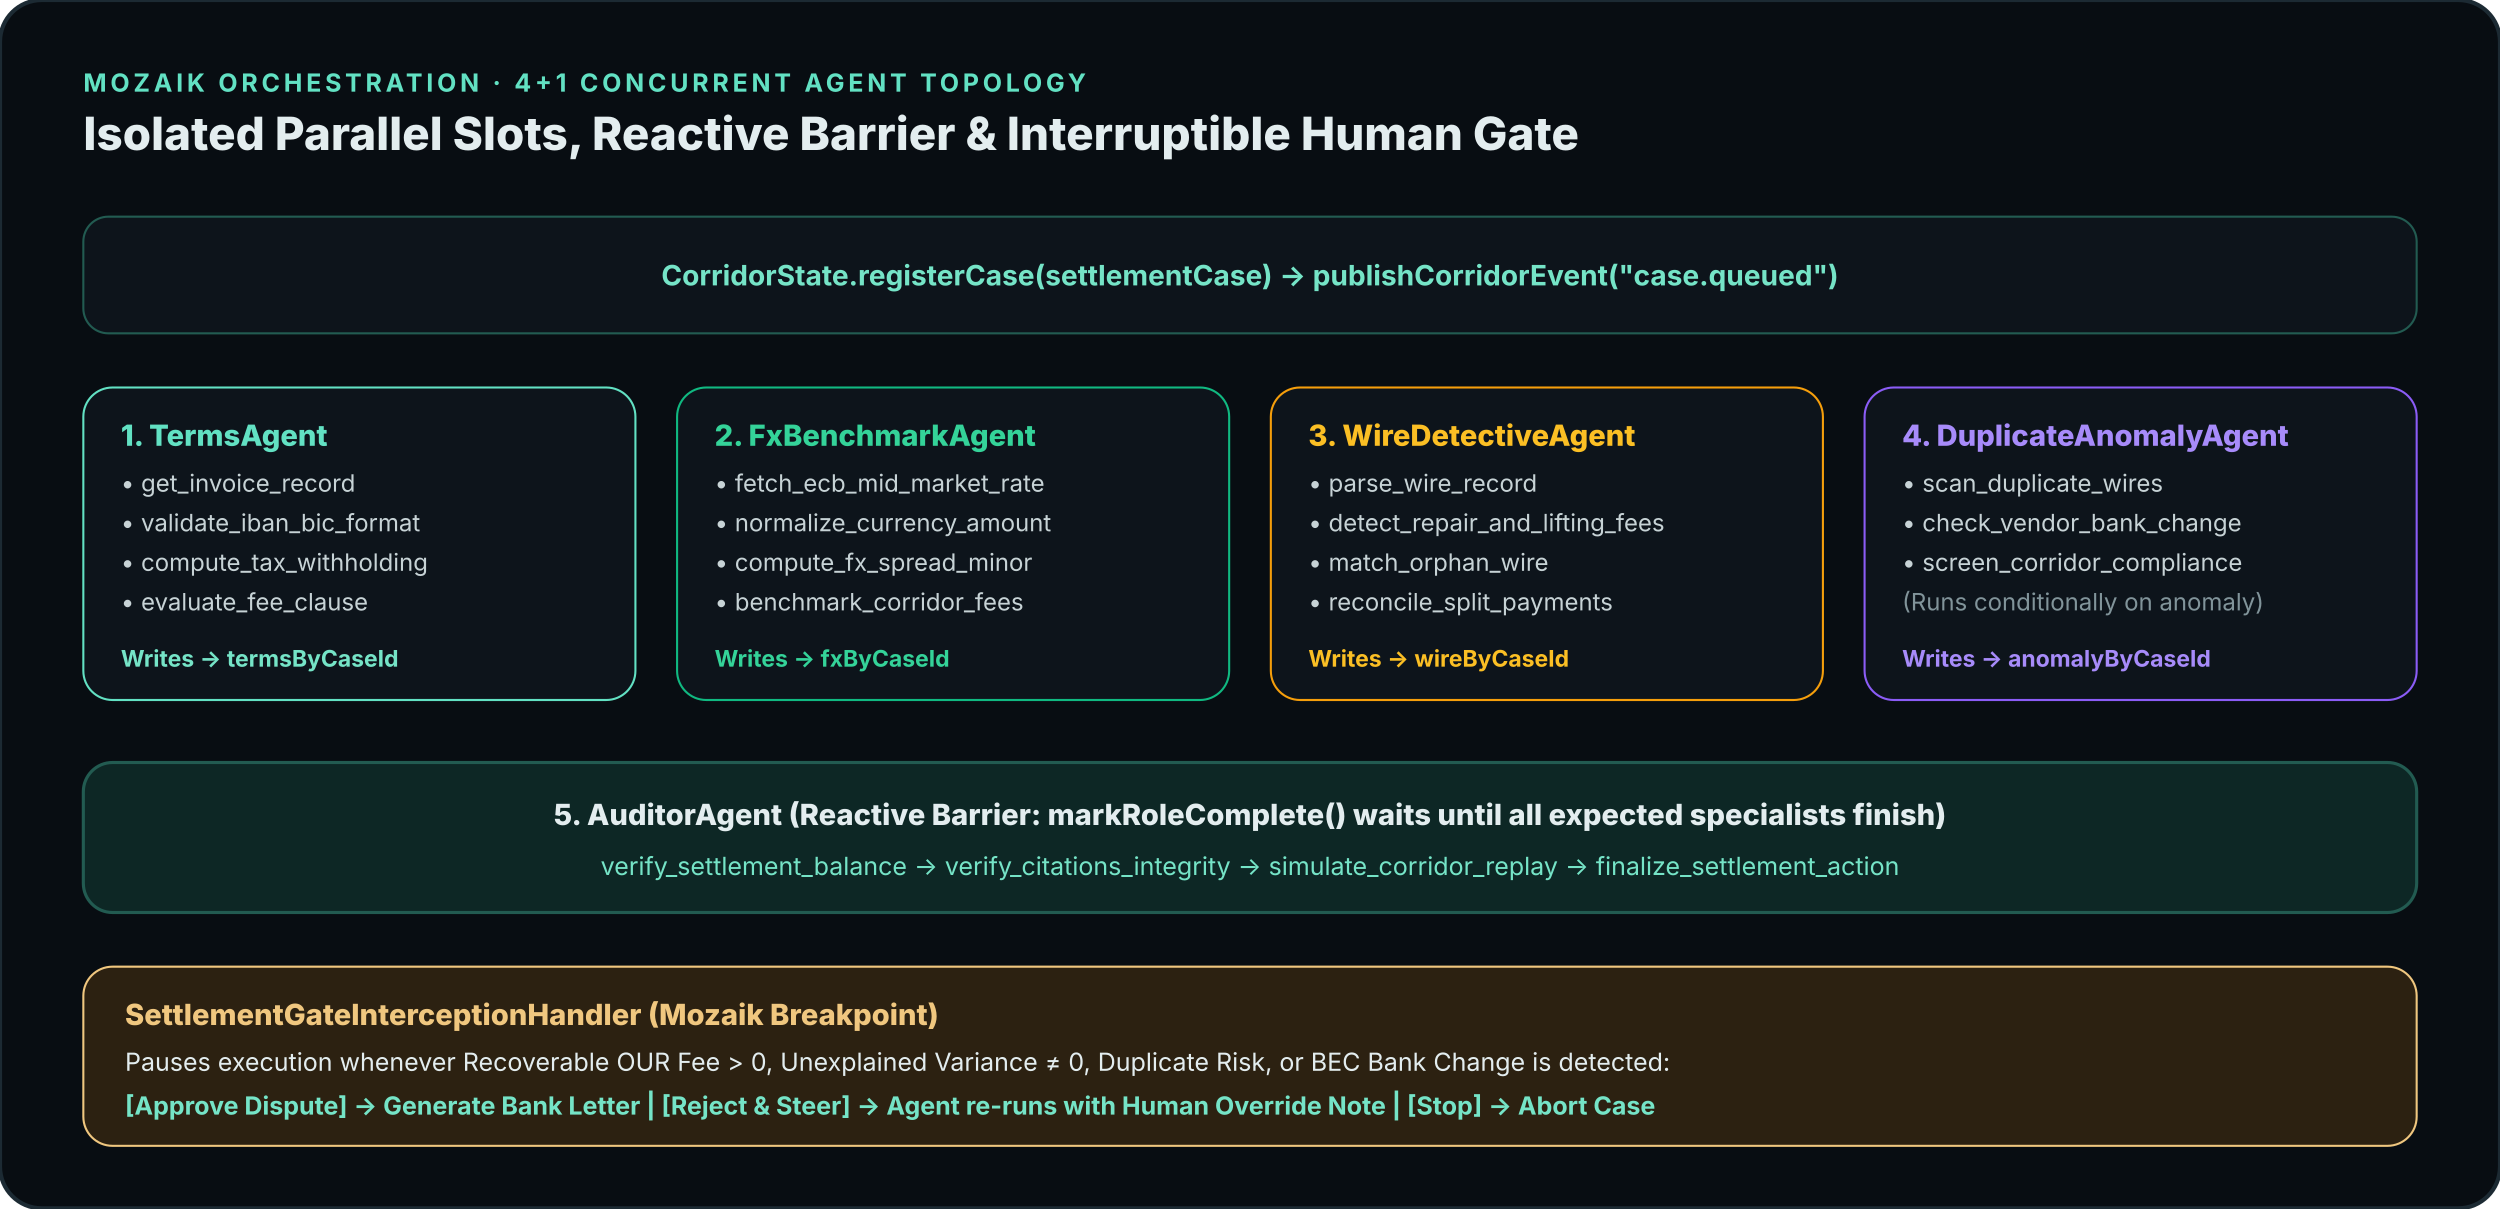
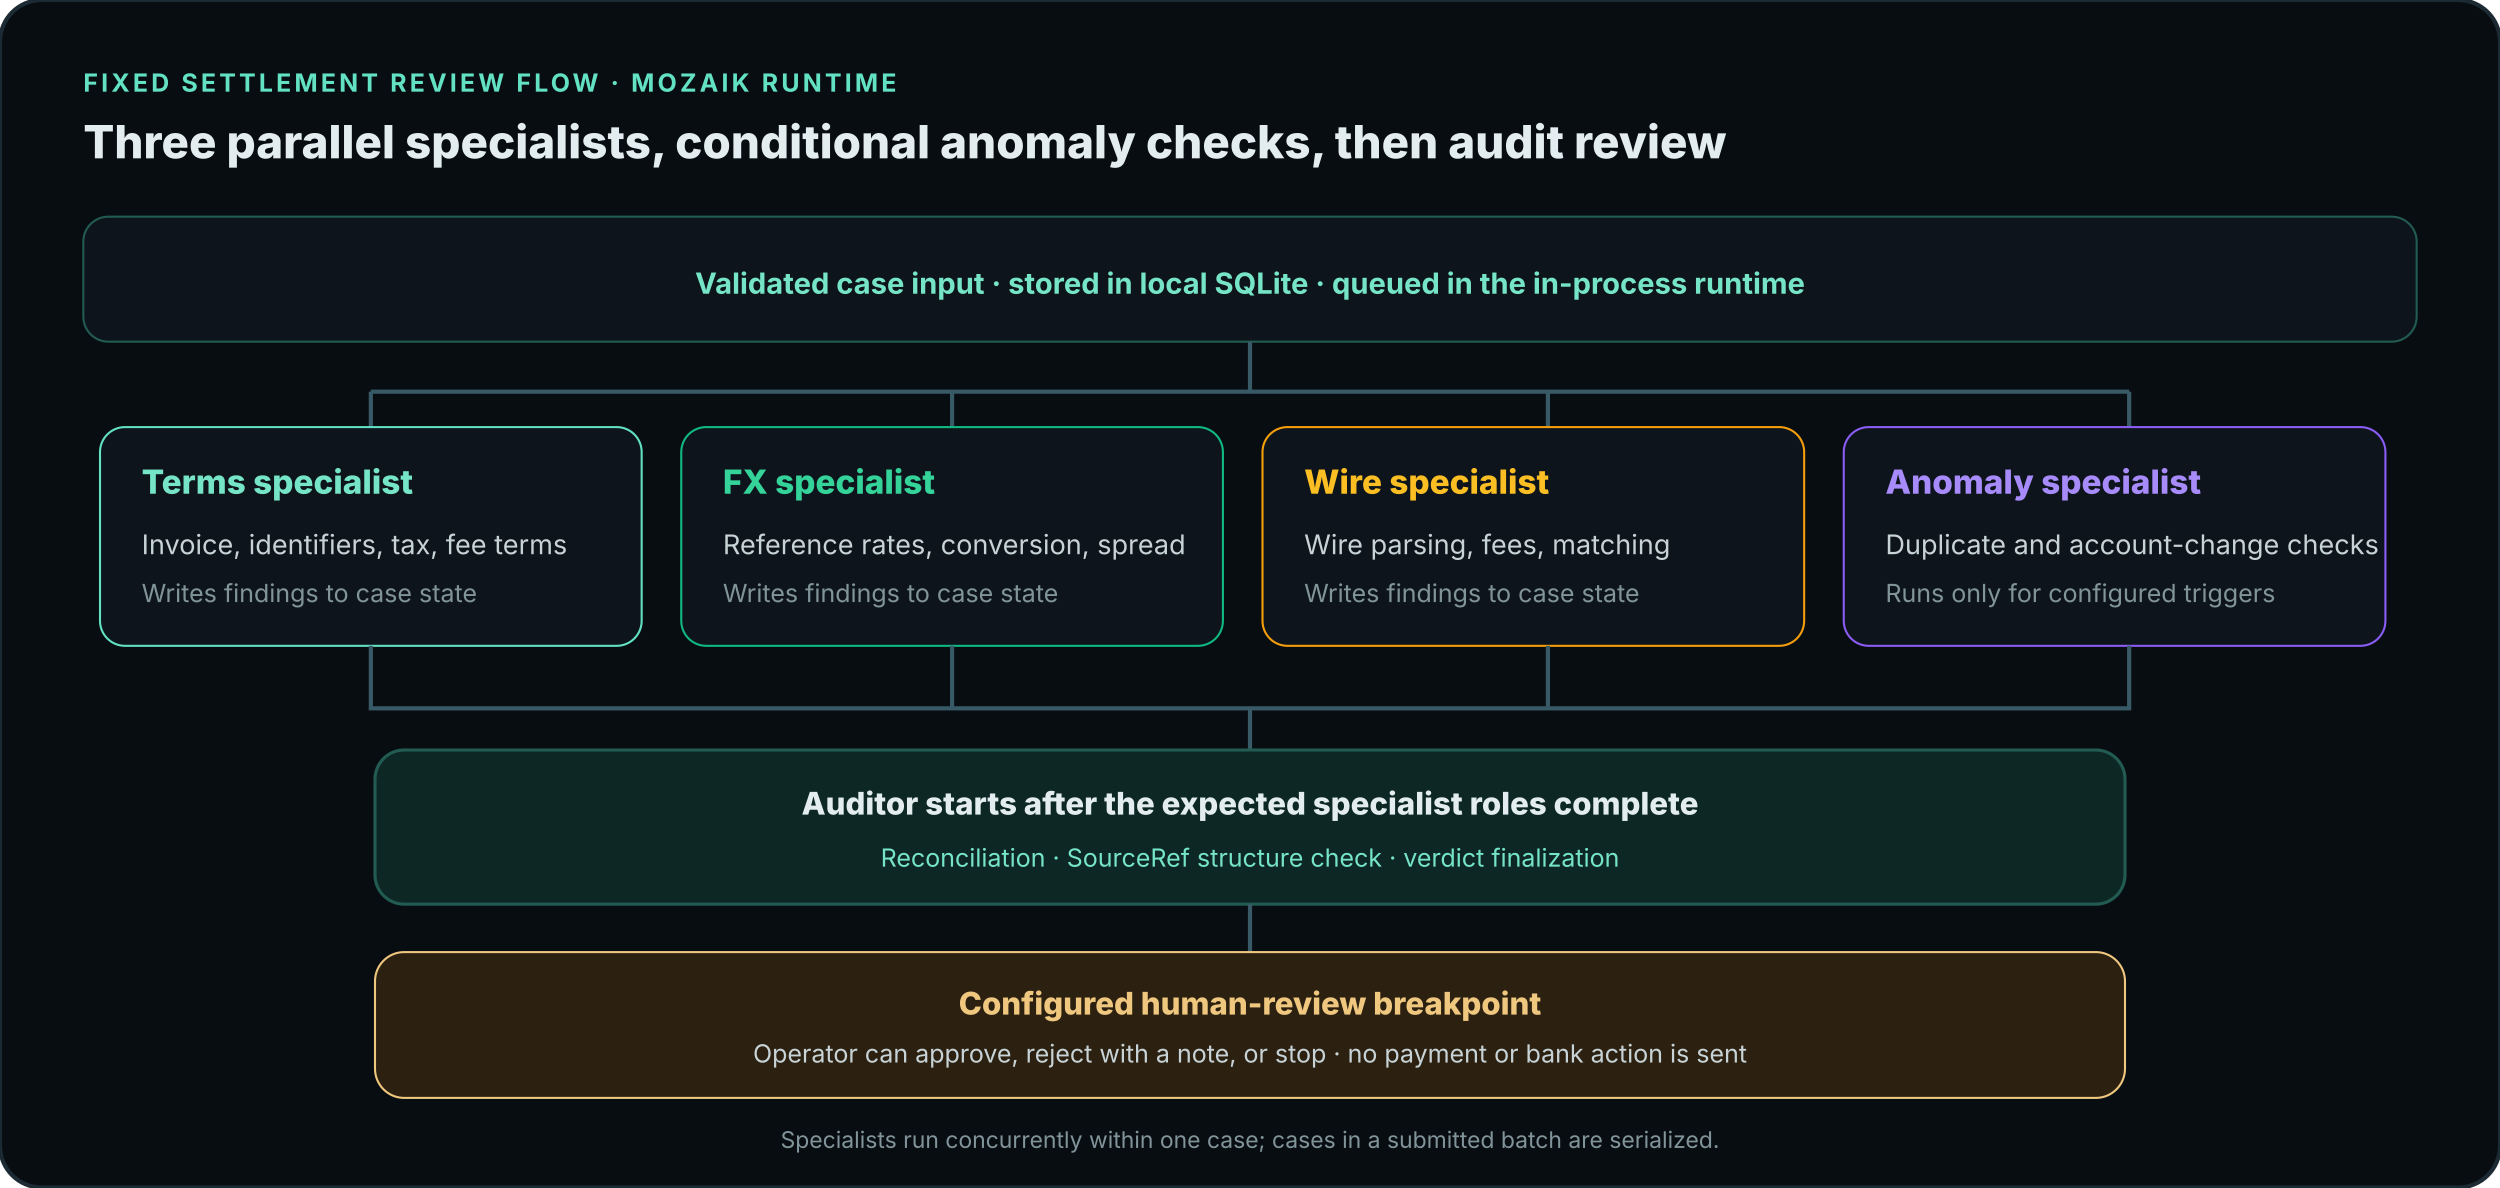
- <svg xmlns="http://www.w3.org/2000/svg" viewBox="0 0 1200 580" width="1200" height="580" font-family="Inter, Segoe UI, system-ui, sans-serif">
-   <rect width="1200" height="580" rx="20" fill="#080d12" stroke="#1c2a33" stroke-width="2" />
-   <text x="40" y="44" fill="#62e1c3" font-size="12" font-weight="700" letter-spacing="1.8">MOZAIK ORCHESTRATION · 4+1 CONCURRENT AGENT TOPOLOGY</text>
-   <text x="40" y="72" fill="#e3edef" font-size="22" font-weight="800">Isolated Parallel Slots, Reactive Barrier &amp; Interruptible Human Gate</text>
-   <rect x="40" y="104" width="1120" height="56" rx="12" fill="#0d141b" stroke="#225b51" />
-   <text x="600" y="137" text-anchor="middle" fill="#75e4c7" font-size="13.5" font-weight="700">
-     CorridorState.registerCase(settlementCase) → publishCorridorEvent("case.queued")
-   </text>
-   <rect x="40" y="186" width="265" height="150" rx="14" fill="#0d141b" stroke="#62e1c3" />
-   <text x="58" y="214" fill="#62e1c3" font-size="14" font-weight="800">1. TermsAgent</text>
-   <text x="58" y="236" fill="#c7d3d6" font-size="11.5">• get_invoice_record</text>
-   <text x="58" y="255" fill="#c7d3d6" font-size="11.5">• validate_iban_bic_format</text>
-   <text x="58" y="274" fill="#c7d3d6" font-size="11.5">• compute_tax_withholding</text>
-   <text x="58" y="293" fill="#c7d3d6" font-size="11.5">• evaluate_fee_clause</text>
-   <text x="58" y="320" fill="#75e4c7" font-size="11" font-weight="700">Writes → termsByCaseId</text>
-   <rect x="325" y="186" width="265" height="150" rx="14" fill="#0d141b" stroke="#10b981" />
-   <text x="343" y="214" fill="#34d399" font-size="14" font-weight="800">2. FxBenchmarkAgent</text>
-   <text x="343" y="236" fill="#c7d3d6" font-size="11.5">• fetch_ecb_mid_market_rate</text>
-   <text x="343" y="255" fill="#c7d3d6" font-size="11.5">• normalize_currency_amount</text>
-   <text x="343" y="274" fill="#c7d3d6" font-size="11.5">• compute_fx_spread_minor</text>
-   <text x="343" y="293" fill="#c7d3d6" font-size="11.5">• benchmark_corridor_fees</text>
-   <text x="343" y="320" fill="#34d399" font-size="11" font-weight="700">Writes → fxByCaseId</text>
-   <rect x="610" y="186" width="265" height="150" rx="14" fill="#0d141b" stroke="#f59e0b" />
-   <text x="628" y="214" fill="#fbbf24" font-size="14" font-weight="800">3. WireDetectiveAgent</text>
-   <text x="628" y="236" fill="#c7d3d6" font-size="11.5">• parse_wire_record</text>
-   <text x="628" y="255" fill="#c7d3d6" font-size="11.5">• detect_repair_and_lifting_fees</text>
-   <text x="628" y="274" fill="#c7d3d6" font-size="11.5">• match_orphan_wire</text>
-   <text x="628" y="293" fill="#c7d3d6" font-size="11.5">• reconcile_split_payments</text>
-   <text x="628" y="320" fill="#fbbf24" font-size="11" font-weight="700">Writes → wireByCaseId</text>
-   <rect x="895" y="186" width="265" height="150" rx="14" fill="#0d141b" stroke="#8b5cf6" />
-   <text x="913" y="214" fill="#a78bfa" font-size="14" font-weight="800">4. DuplicateAnomalyAgent</text>
-   <text x="913" y="236" fill="#c7d3d6" font-size="11.5">• scan_duplicate_wires</text>
-   <text x="913" y="255" fill="#c7d3d6" font-size="11.5">• check_vendor_bank_change</text>
-   <text x="913" y="274" fill="#c7d3d6" font-size="11.5">• screen_corridor_compliance</text>
-   <text x="913" y="293" fill="#81949a" font-size="11.5">(Runs conditionally on anomaly)</text>
-   <text x="913" y="320" fill="#a78bfa" font-size="11" font-weight="700">Writes → anomalyByCaseId</text>
-   <rect x="40" y="366" width="1120" height="72" rx="14" fill="#0d2725" stroke="#225b51" stroke-width="1.5" />
-   <text x="600" y="396" text-anchor="middle" fill="#e3edef" font-size="14" font-weight="800">
-     5. AuditorAgent (Reactive Barrier: markRoleComplete() waits until all expected specialists finish)
-   </text>
-   <text x="600" y="420" text-anchor="middle" fill="#75e4c7" font-size="12">
-     verify_settlement_balance → verify_citations_integrity → simulate_corridor_replay → finalize_settlement_action
-   </text>
-   <rect x="40" y="464" width="1120" height="86" rx="14" fill="#2c2111" stroke="#f0c77f" />
-   <text x="60" y="492" fill="#f0c77f" font-size="14" font-weight="800">SettlementGateInterceptionHandler (Mozaik Breakpoint)</text>
-   <text x="60" y="514" fill="#e3edef" font-size="12">Pauses execution whenever Recoverable OUR Fee &gt; 0, Unexplained Variance ≠ 0, Duplicate Risk, or BEC Bank Change is detected:</text>
-   <text x="60" y="535" fill="#75e4c7" font-size="12" font-weight="700">[Approve Dispute] → Generate Bank Letter    |    [Reject &amp; Steer] → Agent re-runs with Human Override Note    |    [Stop] → Abort Case</text>
+ <svg xmlns="http://www.w3.org/2000/svg" viewBox="0 0 1200 570" width="1200" height="570" font-family="Inter, Segoe UI, system-ui, sans-serif">
+   <rect width="1200" height="570" rx="20" fill="#080d12" stroke="#1c2a33" stroke-width="2" />
+   <text x="40" y="44" fill="#62e1c3" font-size="12" font-weight="700" letter-spacing="1.5">FIXED SETTLEMENT REVIEW FLOW · MOZAIK RUNTIME</text>
+   <text x="40" y="76" fill="#e3edef" font-size="22" font-weight="800">Three parallel specialists, conditional anomaly checks, then audit review</text>
+   <rect x="40" y="104" width="1120" height="60" rx="12" fill="#0d141b" stroke="#225b51" />
+   <text x="600" y="141" text-anchor="middle" fill="#75e4c7" font-size="14" font-weight="700">Validated case input · stored in local SQLite · queued in the in-process runtime</text>
+   <path d="M600 164 V188 M178 188 H1022 M178 188 V205 M457 188 V205 M743 188 V205 M1022 188 V205" fill="none" stroke="#385a67" stroke-width="2" />
+   <rect x="48" y="205" width="260" height="105" rx="12" fill="#0d141b" stroke="#62e1c3" />
+   <text x="68" y="237" fill="#75e4c7" font-size="16" font-weight="800">Terms specialist</text>
+   <text x="68" y="266" fill="#c7d3d6" font-size="13">Invoice, identifiers, tax, fee terms</text>
+   <text x="68" y="289" fill="#81949a" font-size="12">Writes findings to case state</text>
+   <rect x="327" y="205" width="260" height="105" rx="12" fill="#0d141b" stroke="#10b981" />
+   <text x="347" y="237" fill="#34d399" font-size="16" font-weight="800">FX specialist</text>
+   <text x="347" y="266" fill="#c7d3d6" font-size="13">Reference rates, conversion, spread</text>
+   <text x="347" y="289" fill="#81949a" font-size="12">Writes findings to case state</text>
+   <rect x="606" y="205" width="260" height="105" rx="12" fill="#0d141b" stroke="#f59e0b" />
+   <text x="626" y="237" fill="#fbbf24" font-size="16" font-weight="800">Wire specialist</text>
+   <text x="626" y="266" fill="#c7d3d6" font-size="13">Wire parsing, fees, matching</text>
+   <text x="626" y="289" fill="#81949a" font-size="12">Writes findings to case state</text>
+   <rect x="885" y="205" width="260" height="105" rx="12" fill="#0d141b" stroke="#8b5cf6" />
+   <text x="905" y="237" fill="#a78bfa" font-size="16" font-weight="800">Anomaly specialist</text>
+   <text x="905" y="266" fill="#c7d3d6" font-size="13">Duplicate and account-change checks</text>
+   <text x="905" y="289" fill="#81949a" font-size="12">Runs only for configured triggers</text>
+   <path d="M178 310 V340 H600 M457 310 V340 M743 310 V340 M1022 310 V340 H600 V360" fill="none" stroke="#385a67" stroke-width="2" />
+   <rect x="180" y="360" width="840" height="74" rx="14" fill="#0d2725" stroke="#225b51" stroke-width="1.5" />
+   <text x="600" y="391" text-anchor="middle" fill="#e3edef" font-size="15" font-weight="800">Auditor starts after the expected specialist roles complete</text>
+   <text x="600" y="416" text-anchor="middle" fill="#75e4c7" font-size="12">Reconciliation · SourceRef structure check · verdict finalization</text>
+   <path d="M600 434 V457" fill="none" stroke="#385a67" stroke-width="2" />
+   <rect x="180" y="457" width="840" height="70" rx="14" fill="#2c2111" stroke="#f0c77f" />
+   <text x="600" y="487" text-anchor="middle" fill="#f0c77f" font-size="15" font-weight="800">Configured human-review breakpoint</text>
+   <text x="600" y="510" text-anchor="middle" fill="#c7d3d6" font-size="12">Operator can approve, reject with a note, or stop · no payment or bank action is sent</text>
+   <text x="600" y="551" text-anchor="middle" fill="#81949a" font-size="11">Specialists run concurrently within one case; cases in a submitted batch are serialized.</text>
</svg>
